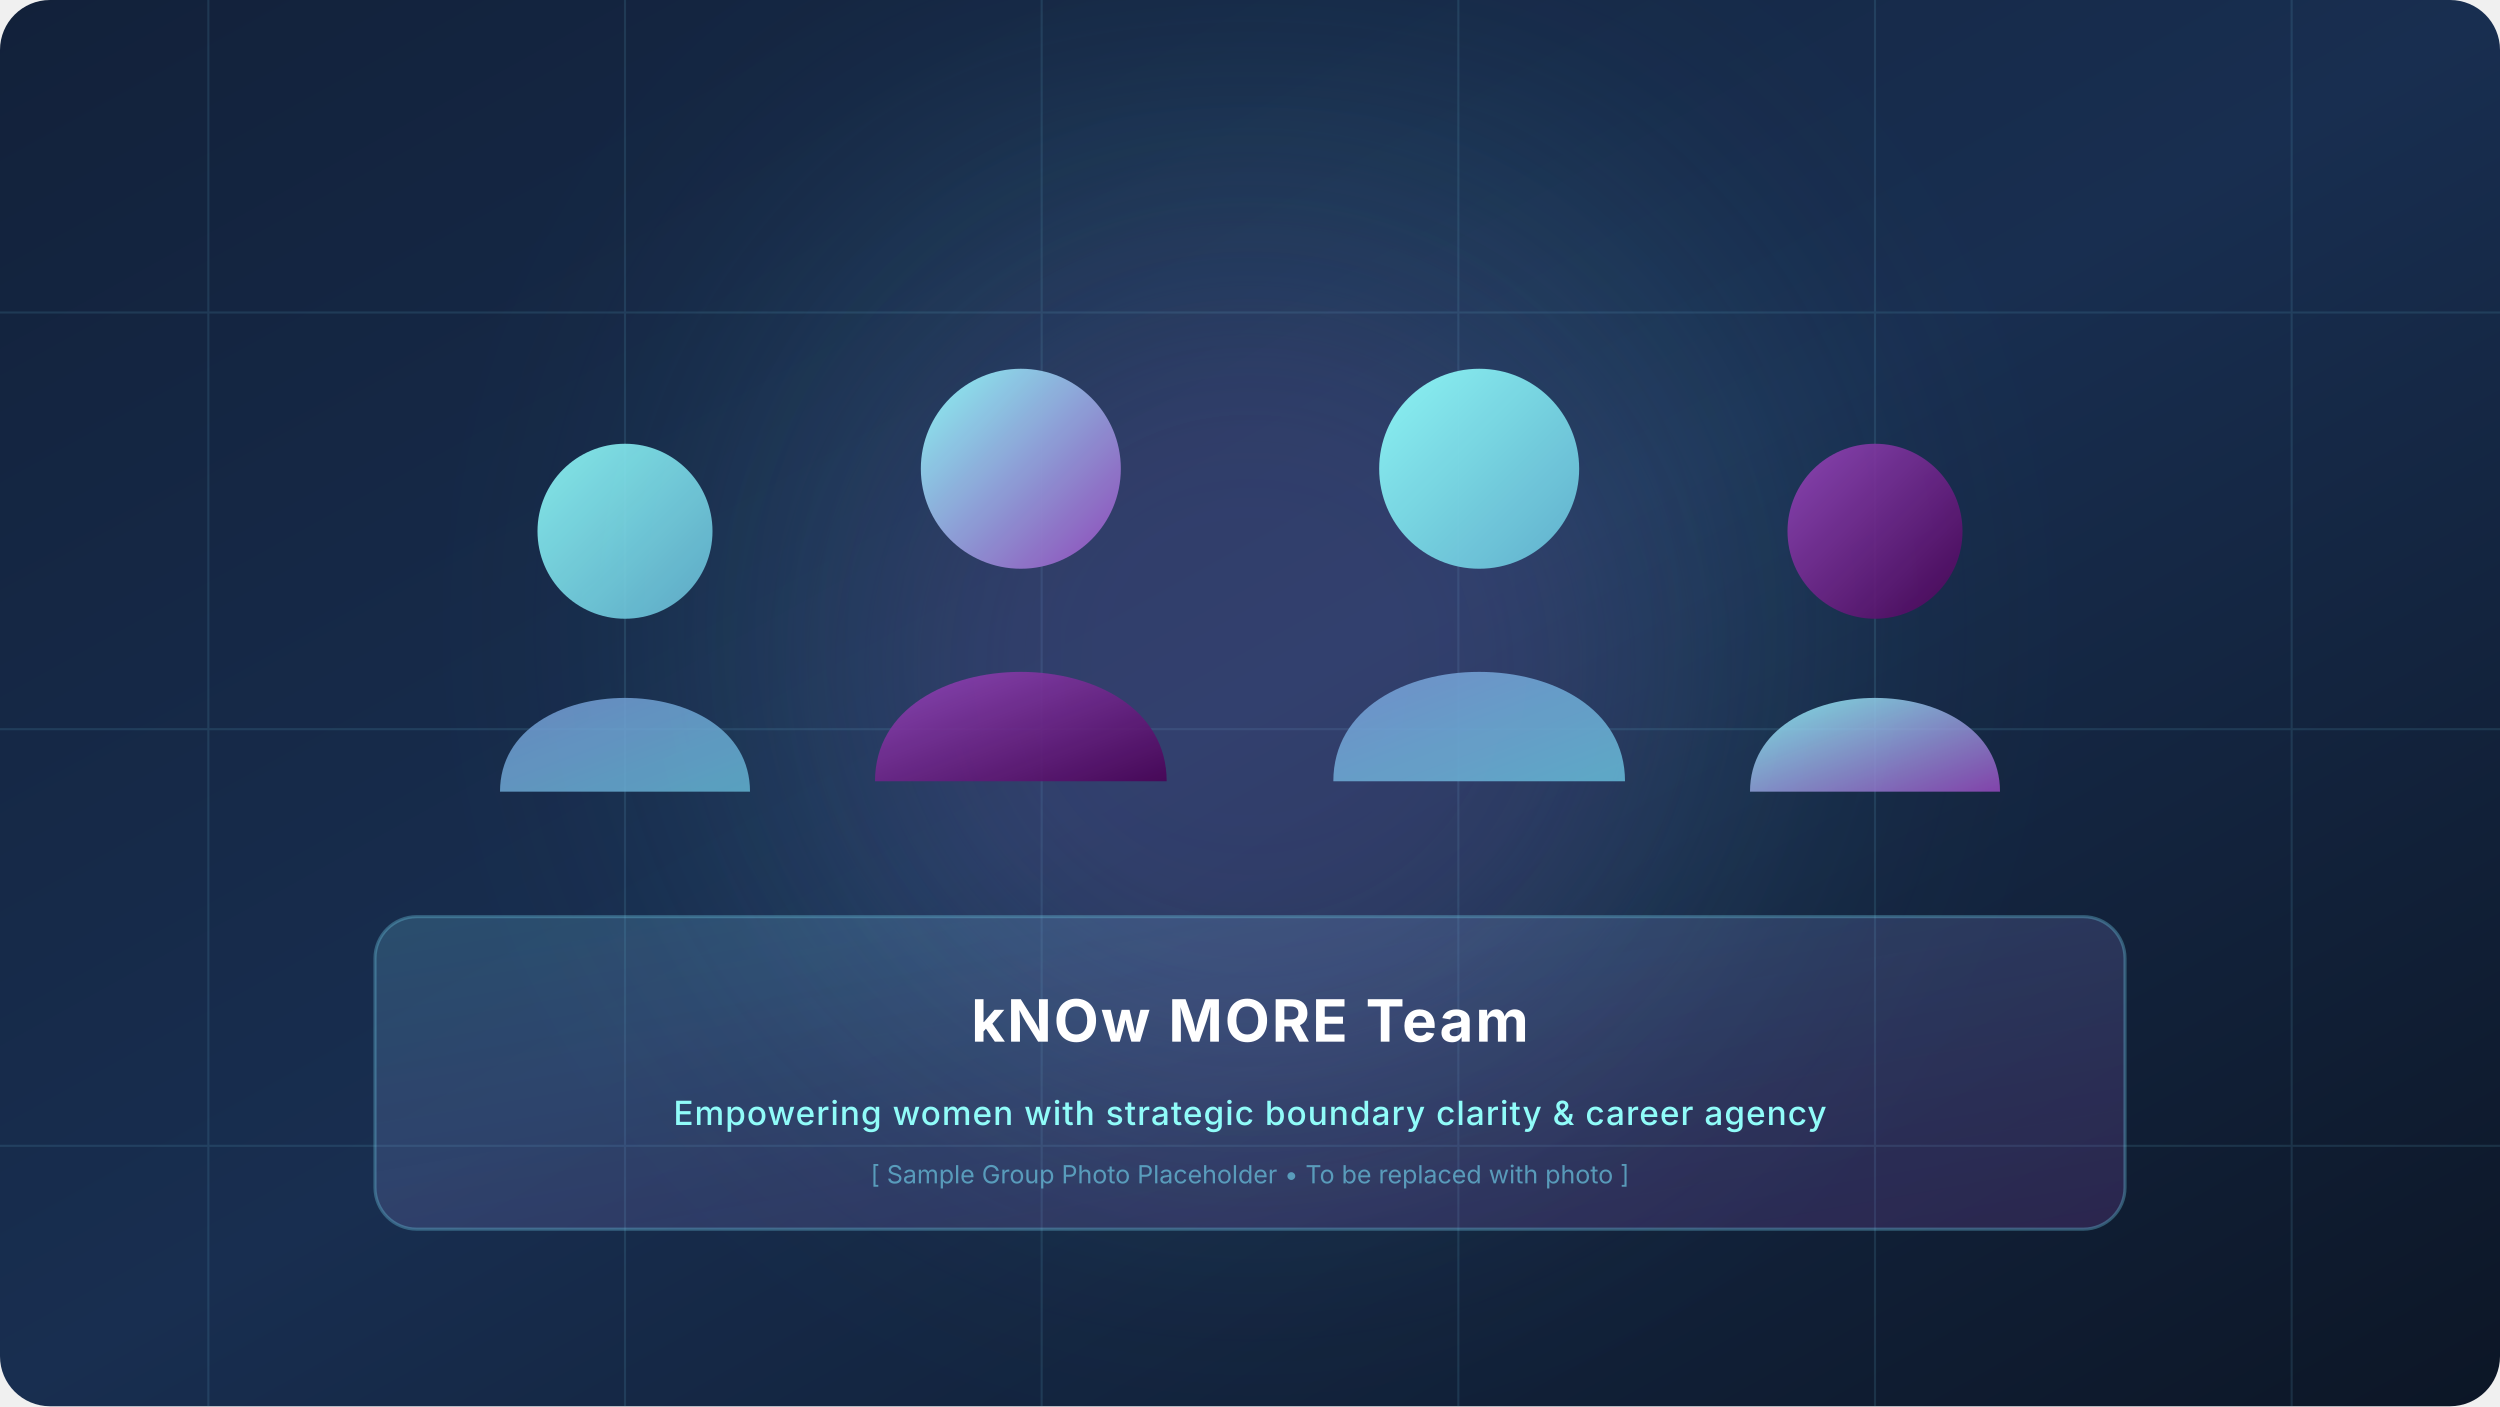
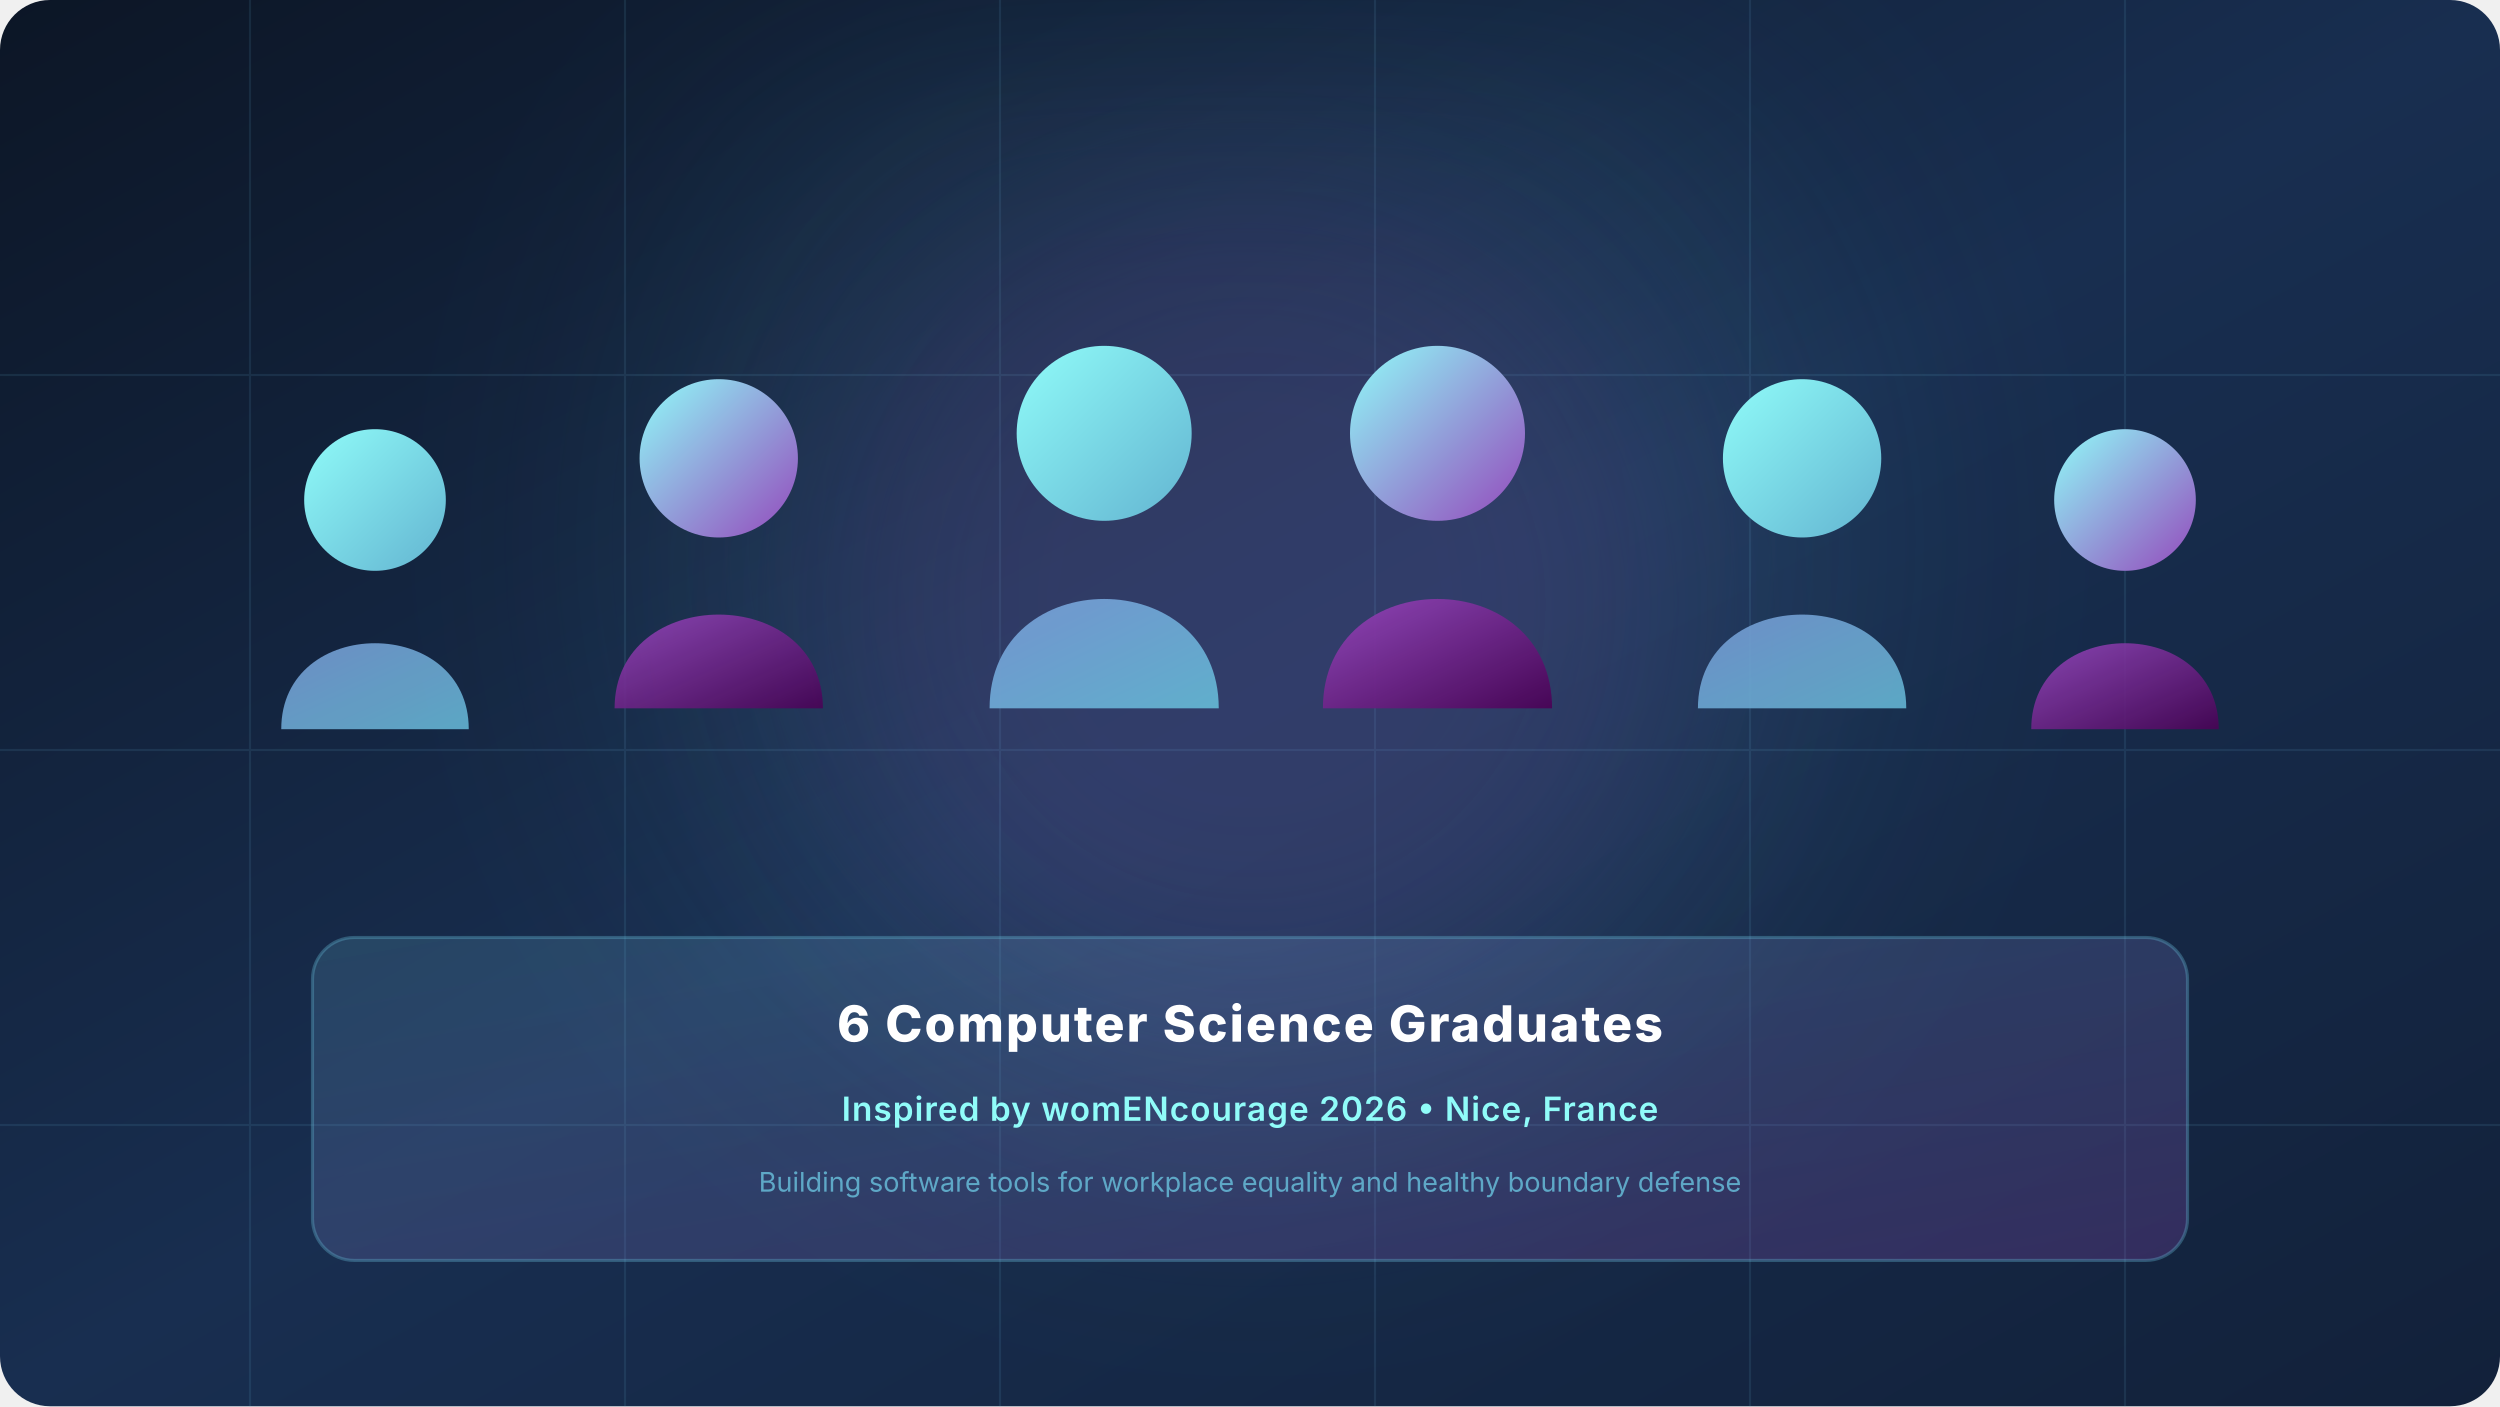
<svg xmlns="http://www.w3.org/2000/svg" viewBox="0 0 1200 675" width="100%" height="100%">
  <defs>
    <linearGradient id="bgGrad" x1="0%" y1="0%" x2="100%" y2="100%">
-       <stop offset="0%" stop-color="#12213a" />
+       <stop offset="0%" stop-color="#0c1626" />
      <stop offset="50%" stop-color="#182e50" />
-       <stop offset="100%" stop-color="#0c1626" />
+       <stop offset="100%" stop-color="#12213a" />
    </linearGradient>
    <linearGradient id="cardGrad" x1="0%" y1="0%" x2="100%" y2="100%">
-       <stop offset="0%" stop-color="#63b4d1" stop-opacity="0.25" />
-       <stop offset="100%" stop-color="#9448bc" stop-opacity="0.2" />
+       <stop offset="0%" stop-color="#63b4d1" stop-opacity="0.2" />
+       <stop offset="100%" stop-color="#9448bc" stop-opacity="0.25" />
    </linearGradient>
-     <linearGradient id="avatarGrad1" x1="0%" y1="0%" x2="100%" y2="100%">
+     <linearGradient id="g1" x1="0%" y1="0%" x2="100%" y2="100%">
      <stop offset="0%" stop-color="#90fcf9" />
      <stop offset="100%" stop-color="#63b4d1" />
    </linearGradient>
-     <linearGradient id="avatarGrad2" x1="0%" y1="0%" x2="100%" y2="100%">
+     <linearGradient id="g2" x1="0%" y1="0%" x2="100%" y2="100%">
+       <stop offset="0%" stop-color="#7699d4" />
+       <stop offset="100%" stop-color="#63b4d1" />
+     </linearGradient>
+     <linearGradient id="g3" x1="0%" y1="0%" x2="100%" y2="100%">
      <stop offset="0%" stop-color="#9448bc" />
      <stop offset="100%" stop-color="#480355" />
    </linearGradient>
-     <linearGradient id="avatarGrad3" x1="0%" y1="0%" x2="100%" y2="100%">
-       <stop offset="0%" stop-color="#7699d4" />
-       <stop offset="100%" stop-color="#63b4d1" />
-     </linearGradient>
-     <linearGradient id="avatarGrad4" x1="0%" y1="0%" x2="100%" y2="100%">
+     <linearGradient id="g4" x1="0%" y1="0%" x2="100%" y2="100%">
      <stop offset="0%" stop-color="#90fcf9" />
      <stop offset="100%" stop-color="#9448bc" />
    </linearGradient>
  </defs>
  <rect width="1200" height="675" rx="24" fill="url(#bgGrad)" />
-   <g opacity="0.15" stroke="#63b4d1" stroke-width="1">
-     <line x1="100" y1="0" x2="100" y2="675" />
+   <g opacity="0.12" stroke="#63b4d1" stroke-width="1">
+     <line x1="120" y1="0" x2="120" y2="675" />
    <line x1="300" y1="0" x2="300" y2="675" />
-     <line x1="500" y1="0" x2="500" y2="675" />
-     <line x1="700" y1="0" x2="700" y2="675" />
-     <line x1="900" y1="0" x2="900" y2="675" />
-     <line x1="1100" y1="0" x2="1100" y2="675" />
-     <line x1="0" y1="150" x2="1200" y2="150" />
-     <line x1="0" y1="350" x2="1200" y2="350" />
-     <line x1="0" y1="550" x2="1200" y2="550" />
+     <line x1="480" y1="0" x2="480" y2="675" />
+     <line x1="660" y1="0" x2="660" y2="675" />
+     <line x1="840" y1="0" x2="840" y2="675" />
+     <line x1="1020" y1="0" x2="1020" y2="675" />
+     <line x1="0" y1="180" x2="1200" y2="180" />
+     <line x1="0" y1="360" x2="1200" y2="360" />
+     <line x1="0" y1="540" x2="1200" y2="540" />
  </g>
-   <circle cx="600" cy="300" r="280" fill="#63b4d1" opacity="0.12" filter="blur(60px)" />
-   <circle cx="600" cy="320" r="180" fill="#9448bc" opacity="0.15" filter="blur(50px)" />
-   <g transform="translate(240, 210)">
-     <circle cx="60" cy="45" r="42" fill="url(#avatarGrad1)" opacity="0.9" />
-     <path d="M 0 170 C 0 110, 120 110, 120 170 Z" fill="url(#avatarGrad3)" opacity="0.85" />
+   <circle cx="600" cy="260" r="300" fill="#63b4d1" opacity="0.1" filter="blur(60px)" />
+   <circle cx="600" cy="290" r="200" fill="#9448bc" opacity="0.15" filter="blur(50px)" />
+   <g transform="translate(130, 200)">
+     <circle cx="50" cy="40" r="34" fill="url(#g1)" />
+     <path d="M 5 150 C 5 95, 95 95, 95 150 Z" fill="url(#g2)" opacity="0.9" />
  </g>
-   <g transform="translate(420, 175)">
-     <circle cx="70" cy="50" r="48" fill="url(#avatarGrad4)" opacity="0.95" />
-     <path d="M 0 200 C 0 130, 140 130, 140 200 Z" fill="url(#avatarGrad2)" opacity="0.9" />
+   <g transform="translate(290, 175)">
+     <circle cx="55" cy="45" r="38" fill="url(#g4)" />
+     <path d="M 5 165 C 5 105, 105 105, 105 165 Z" fill="url(#g3)" opacity="0.9" />
  </g>
-   <g transform="translate(640, 175)">
-     <circle cx="70" cy="50" r="48" fill="url(#avatarGrad1)" opacity="0.95" />
-     <path d="M 0 200 C 0 130, 140 130, 140 200 Z" fill="url(#avatarGrad3)" opacity="0.9" />
+   <g transform="translate(470, 160)">
+     <circle cx="60" cy="48" r="42" fill="url(#g1)" />
+     <path d="M 5 180 C 5 110, 115 110, 115 180 Z" fill="url(#g2)" opacity="0.95" />
  </g>
-   <g transform="translate(840, 210)">
-     <circle cx="60" cy="45" r="42" fill="url(#avatarGrad2)" opacity="0.9" />
-     <path d="M 0 170 C 0 110, 120 110, 120 170 Z" fill="url(#avatarGrad4)" opacity="0.85" />
+   <g transform="translate(630, 160)">
+     <circle cx="60" cy="48" r="42" fill="url(#g4)" />
+     <path d="M 5 180 C 5 110, 115 110, 115 180 Z" fill="url(#g3)" opacity="0.95" />
  </g>
-   <rect x="180" y="440" width="840" height="150" rx="20" fill="url(#cardGrad)" stroke="#63b4d1" stroke-width="1.5" stroke-opacity="0.4" />
-   <text x="600" y="500" font-family="system-ui, -apple-system, sans-serif" font-size="28" font-weight="700" fill="#ffffff" text-anchor="middle" letter-spacing="1">
-     kNOw MORE Team
+   <g transform="translate(810, 175)">
+     <circle cx="55" cy="45" r="38" fill="url(#g1)" />
+     <path d="M 5 165 C 5 105, 105 105, 105 165 Z" fill="url(#g2)" opacity="0.9" />
+   </g>
+   <g transform="translate(970, 200)">
+     <circle cx="50" cy="40" r="34" fill="url(#g4)" />
+     <path d="M 5 150 C 5 95, 95 95, 95 150 Z" fill="url(#g3)" opacity="0.9" />
+   </g>
+   <rect x="150" y="450" width="900" height="155" rx="20" fill="url(#cardGrad)" stroke="#63b4d1" stroke-width="1.5" stroke-opacity="0.35" />
+   <text x="600" y="500" font-family="system-ui, -apple-system, sans-serif" font-size="24" font-weight="800" fill="#ffffff" text-anchor="middle" letter-spacing="1">
+     6 Computer Science Graduates
  </text>
-   <text x="600" y="540" font-family="system-ui, -apple-system, sans-serif" font-size="16" font-weight="500" fill="#90fcf9" text-anchor="middle" letter-spacing="0.5">
-     Empowering women with strategic boundary clarity &amp; career agency
+   <text x="600" y="538" font-family="system-ui, -apple-system, sans-serif" font-size="16" font-weight="600" fill="#90fcf9" text-anchor="middle" letter-spacing="0.5">
+     Inspired by womENcourage 2026 • Nice, France
  </text>
-   <text x="600" y="568" font-family="system-ui, -apple-system, sans-serif" font-size="12" font-weight="400" fill="#63b4d1" text-anchor="middle" opacity="0.8">
-     [ Sample Group Photo Placeholder • To be replaced with photo ]
+   <text x="600" y="572" font-family="system-ui, -apple-system, sans-serif" font-size="13" font-weight="400" fill="#63b4d1" text-anchor="middle" opacity="0.9">
+     Building software tools for workplace equality and healthy boundary defense
  </text>
</svg>
